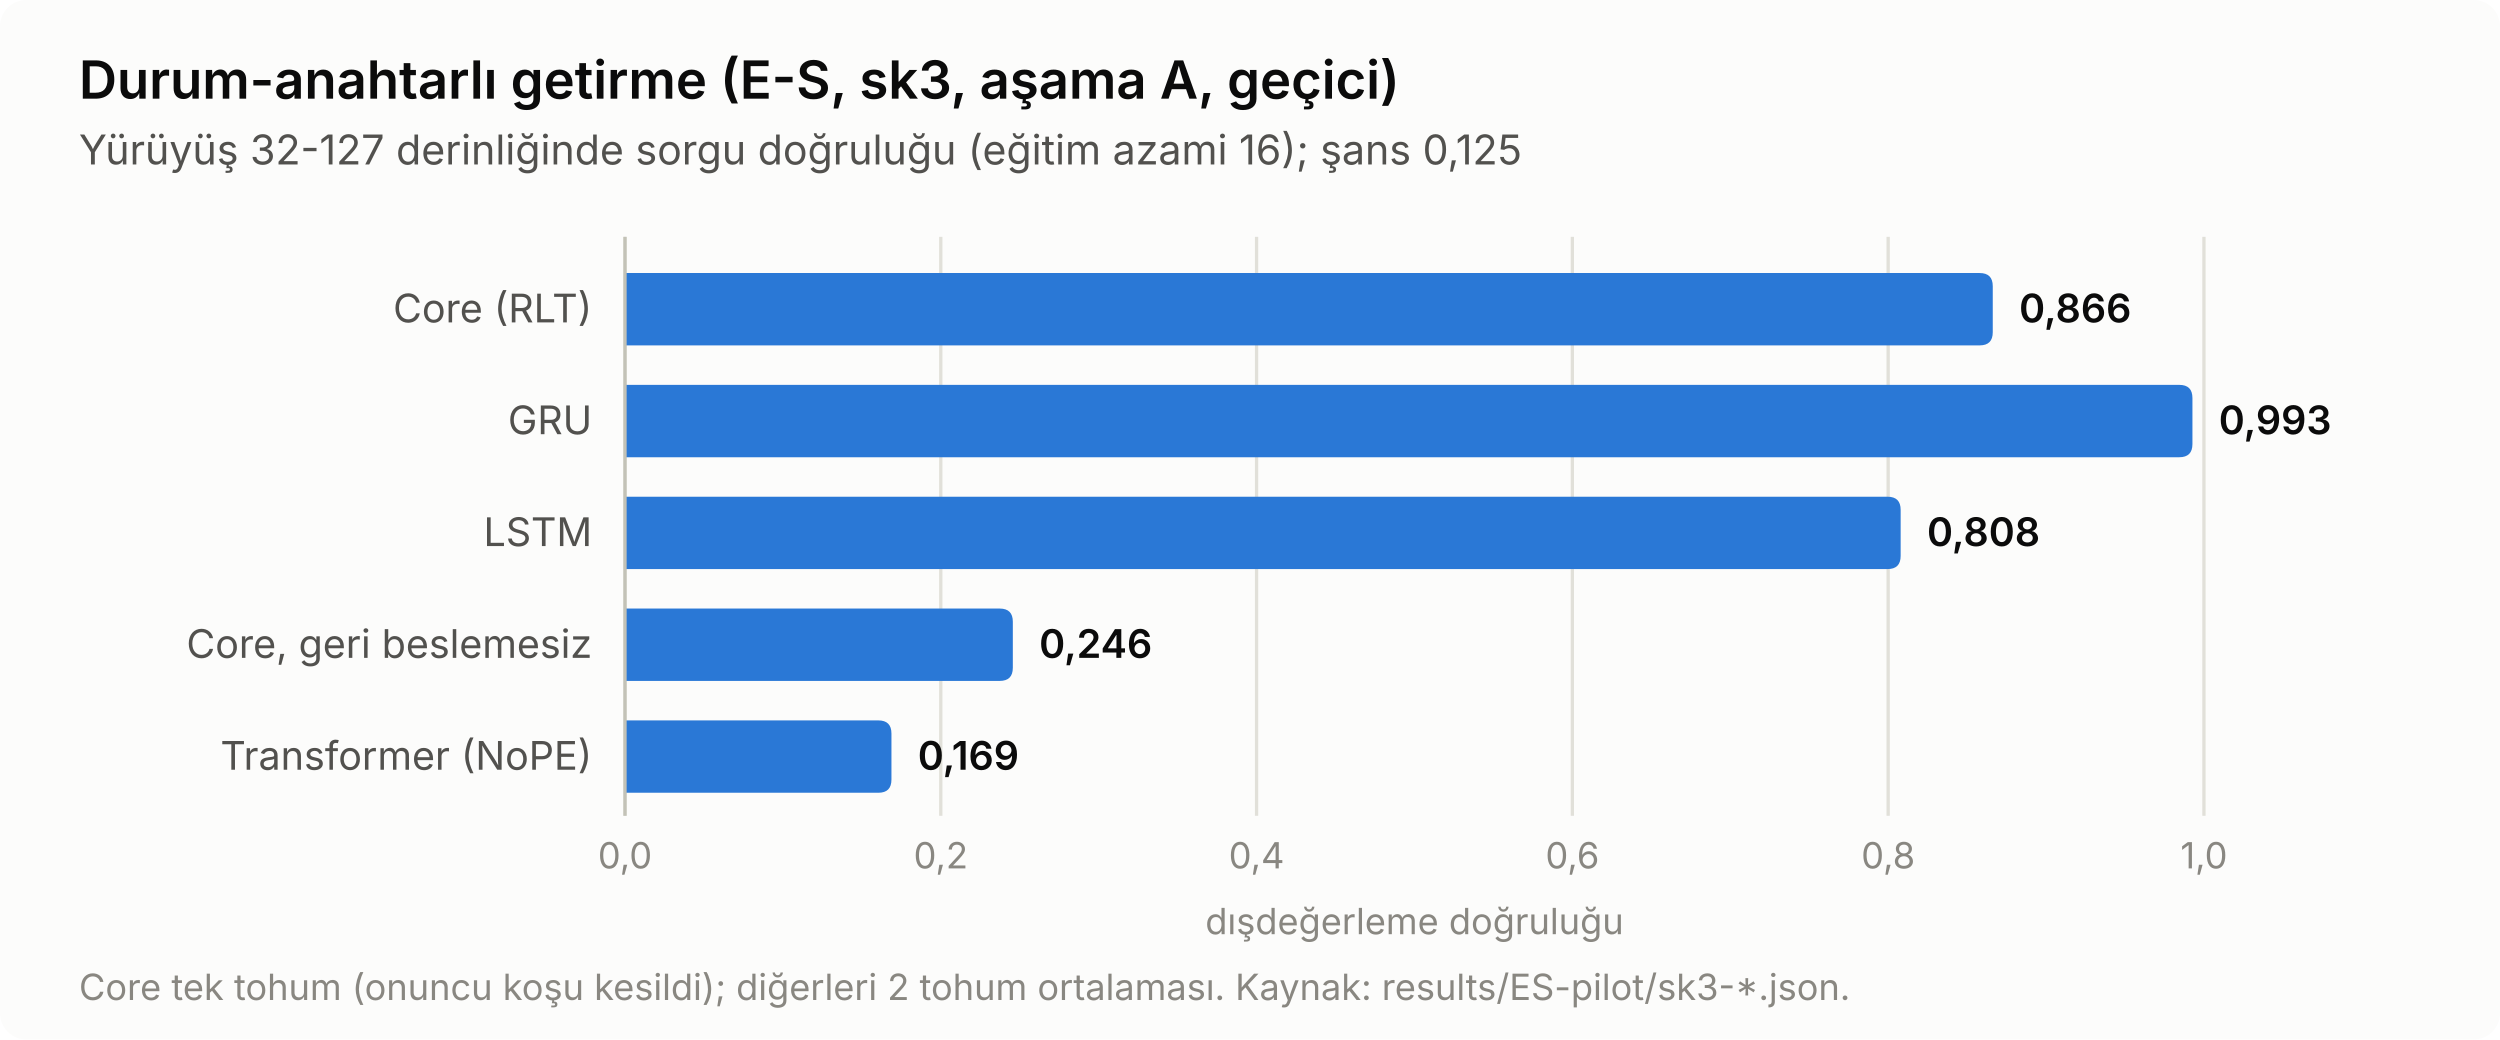
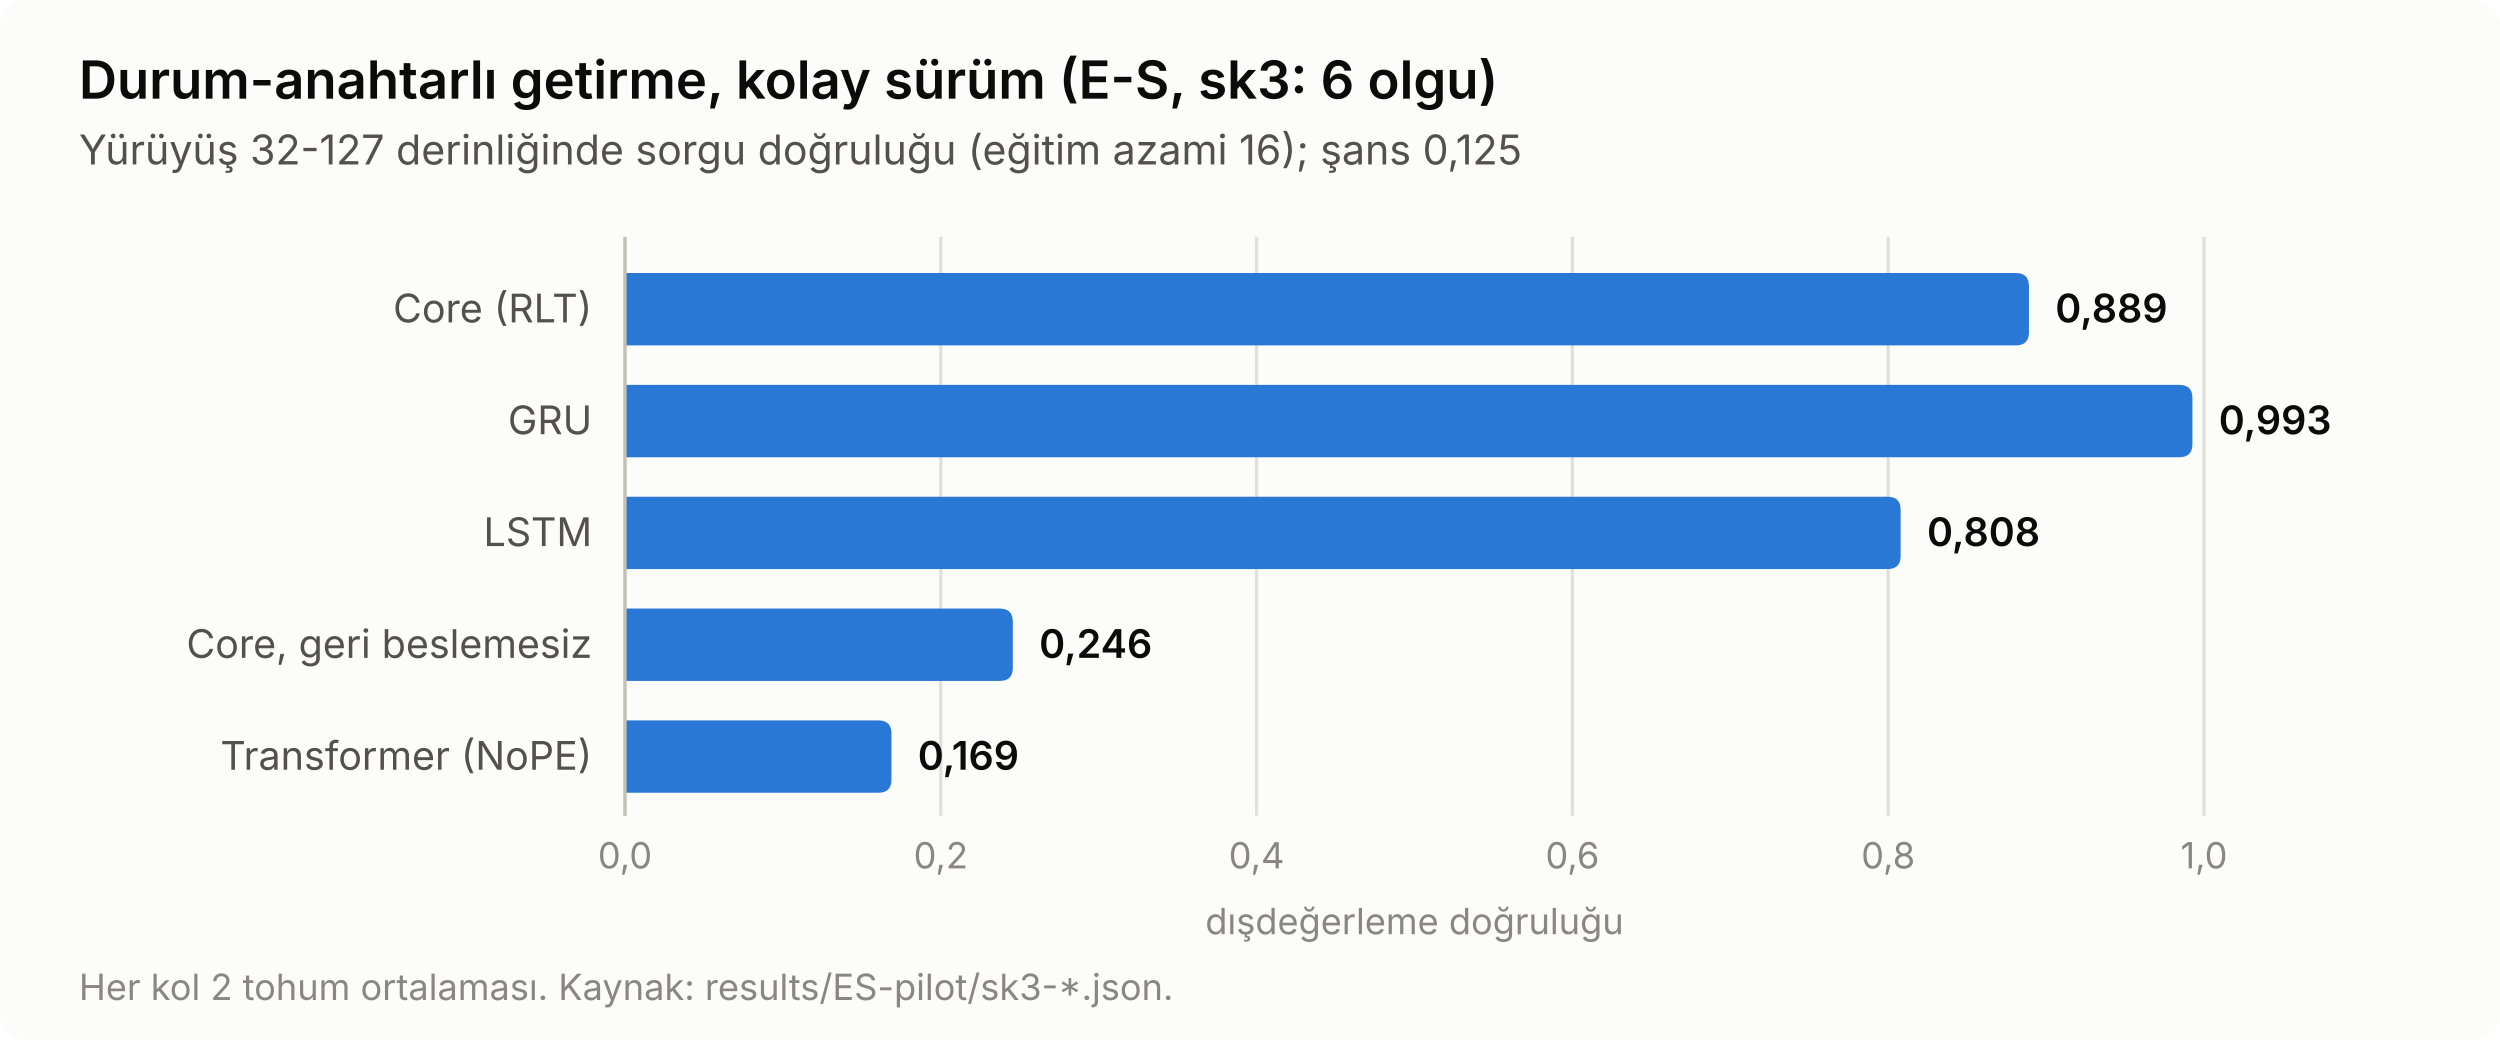
<svg xmlns="http://www.w3.org/2000/svg" width="760" height="316" viewBox="0 0 760 316" role="img" aria-labelledby="t d">
  <style>
.bg{fill:#fcfcfb}.t1{fill:#0b0b0b}.t2{fill:#52514e}.tm{fill:#898781}.grid{stroke:#e1e0d9}.axis{stroke:#c3c2b7}.ring{stroke:#fcfcfb}
.l1{stroke:#2a78d6}.l2{stroke:#eb6834}.l3{stroke:#1baf7a}.l4{stroke:#eda100}
.f1{fill:#2a78d6}.f2{fill:#eb6834}.f3{fill:#1baf7a}.f4{fill:#eda100}
@media (prefers-color-scheme:dark){.bg{fill:#1a1a19}.t1{fill:#f0efec}.t2{fill:#c3c2b7}.grid{stroke:#2c2c2a}.axis{stroke:#383835}
.ring{stroke:#1a1a19}.l1{stroke:#3987e5}.l2{stroke:#d95926}.l3{stroke:#199e70}.l4{stroke:#c98500}
.f1{fill:#3987e5}.f2{fill:#d95926}.f3{fill:#199e70}.f4{fill:#c98500}}
text{font-family:system-ui,-apple-system,'Segoe UI',sans-serif}
</style>
  <rect class="bg" width="760" height="316" rx="8" />
-   <text class="t1" x="24.0" y="30.0" font-size="16" font-weight="600" text-anchor="start">Durum-anahtarlı getirme (E-S, sk3, aşama A, geçici)</text>
+   <text class="t1" x="24.0" y="30.0" font-size="16" font-weight="600" text-anchor="start">Durum-anahtarlı getirme, kolay sürüm (E-S, sk3: 6 olgu)</text>
  <text class="t2" x="24.0" y="50.0" font-size="12.5" font-weight="400" text-anchor="start">Yürüyüş 32-127 derinliğinde sorgu doğruluğu (eğitim azami 16); şans 0,125</text>
  <line class="grid" x1="190.0" y1="72.0" x2="190.0" y2="248.0" stroke-width="1" />
  <text class="tm" x="190.0" y="264.0" font-size="11" font-weight="400" text-anchor="middle">0,0</text>
  <line class="grid" x1="286.0" y1="72.0" x2="286.0" y2="248.0" stroke-width="1" />
  <text class="tm" x="286.0" y="264.0" font-size="11" font-weight="400" text-anchor="middle">0,2</text>
  <line class="grid" x1="382.0" y1="72.0" x2="382.0" y2="248.0" stroke-width="1" />
  <text class="tm" x="382.0" y="264.0" font-size="11" font-weight="400" text-anchor="middle">0,4</text>
  <line class="grid" x1="478.0" y1="72.0" x2="478.0" y2="248.0" stroke-width="1" />
  <text class="tm" x="478.0" y="264.0" font-size="11" font-weight="400" text-anchor="middle">0,6</text>
  <line class="grid" x1="574.0" y1="72.0" x2="574.0" y2="248.0" stroke-width="1" />
  <text class="tm" x="574.0" y="264.0" font-size="11" font-weight="400" text-anchor="middle">0,8</text>
  <line class="grid" x1="670.0" y1="72.0" x2="670.0" y2="248.0" stroke-width="1" />
  <text class="tm" x="670.0" y="264.0" font-size="11" font-weight="400" text-anchor="middle">1,0</text>
-   <path class="f1" d="M190.0 83.0 H601.8 Q605.8 83.0 605.8 87.0 V101.0 Q605.8 105.0 601.8 105.0 H190.0 Z" />
+   <path class="f1" d="M190.0 83.0 H612.8 Q616.8 83.0 616.8 87.0 V101.0 Q616.8 105.0 612.8 105.0 H190.0 Z" />
  <text class="t2" x="180.0" y="98.0" font-size="12" font-weight="400" text-anchor="end">Core (RLT)</text>
-   <text class="t1" x="613.8" y="98.0" font-size="12" font-weight="600" text-anchor="start">0,866</text>
+   <text class="t1" x="624.8" y="98.0" font-size="12" font-weight="600" text-anchor="start">0,889</text>
  <path class="f1" d="M190.0 117.0 H662.5 Q666.5 117.0 666.5 121.0 V135.0 Q666.5 139.0 662.5 139.0 H190.0 Z" />
  <text class="t2" x="180.0" y="132.0" font-size="12" font-weight="400" text-anchor="end">GRU</text>
  <text class="t1" x="674.5" y="132.0" font-size="12" font-weight="600" text-anchor="start">0,993</text>
  <path class="f1" d="M190.0 151.0 H573.8 Q577.8 151.0 577.8 155.0 V169.0 Q577.8 173.0 573.8 173.0 H190.0 Z" />
  <text class="t2" x="180.0" y="166.0" font-size="12" font-weight="400" text-anchor="end">LSTM</text>
  <text class="t1" x="585.8" y="166.0" font-size="12" font-weight="600" text-anchor="start">0,808</text>
  <path class="f1" d="M190.0 185.0 H303.9 Q307.9 185.0 307.9 189.0 V203.0 Q307.9 207.0 303.9 207.0 H190.0 Z" />
  <text class="t2" x="180.0" y="200.0" font-size="12" font-weight="400" text-anchor="end">Core, geri beslemesiz</text>
  <text class="t1" x="315.9" y="200.0" font-size="12" font-weight="600" text-anchor="start">0,246</text>
  <path class="f1" d="M190.0 219.0 H267.0 Q271.0 219.0 271.0 223.0 V237.0 Q271.0 241.0 267.0 241.0 H190.0 Z" />
  <text class="t2" x="180.0" y="234.0" font-size="12" font-weight="400" text-anchor="end">Transformer (NoPE)</text>
  <text class="t1" x="279.0" y="234.0" font-size="12" font-weight="600" text-anchor="start">0,169</text>
  <line class="axis" x1="190.0" y1="72.0" x2="190.0" y2="248.0" stroke-width="1" />
  <text class="tm" x="430.0" y="284.0" font-size="11" font-weight="400" text-anchor="middle">dışdeğerleme doğruluğu</text>
-   <text class="tm" x="24.0" y="304.0" font-size="11" font-weight="400" text-anchor="start">Core tek tohum (onuncu koşu kesildi); diğerleri 2 tohum ortalaması. Kaynak: results/ES-pilot/sk3-*.json.</text>
+   <text class="tm" x="24.0" y="304.0" font-size="11" font-weight="400" text-anchor="start">Her kol 2 tohum ortalaması. Kaynak: results/ES-pilot/sk3-*.json.</text>
</svg>
